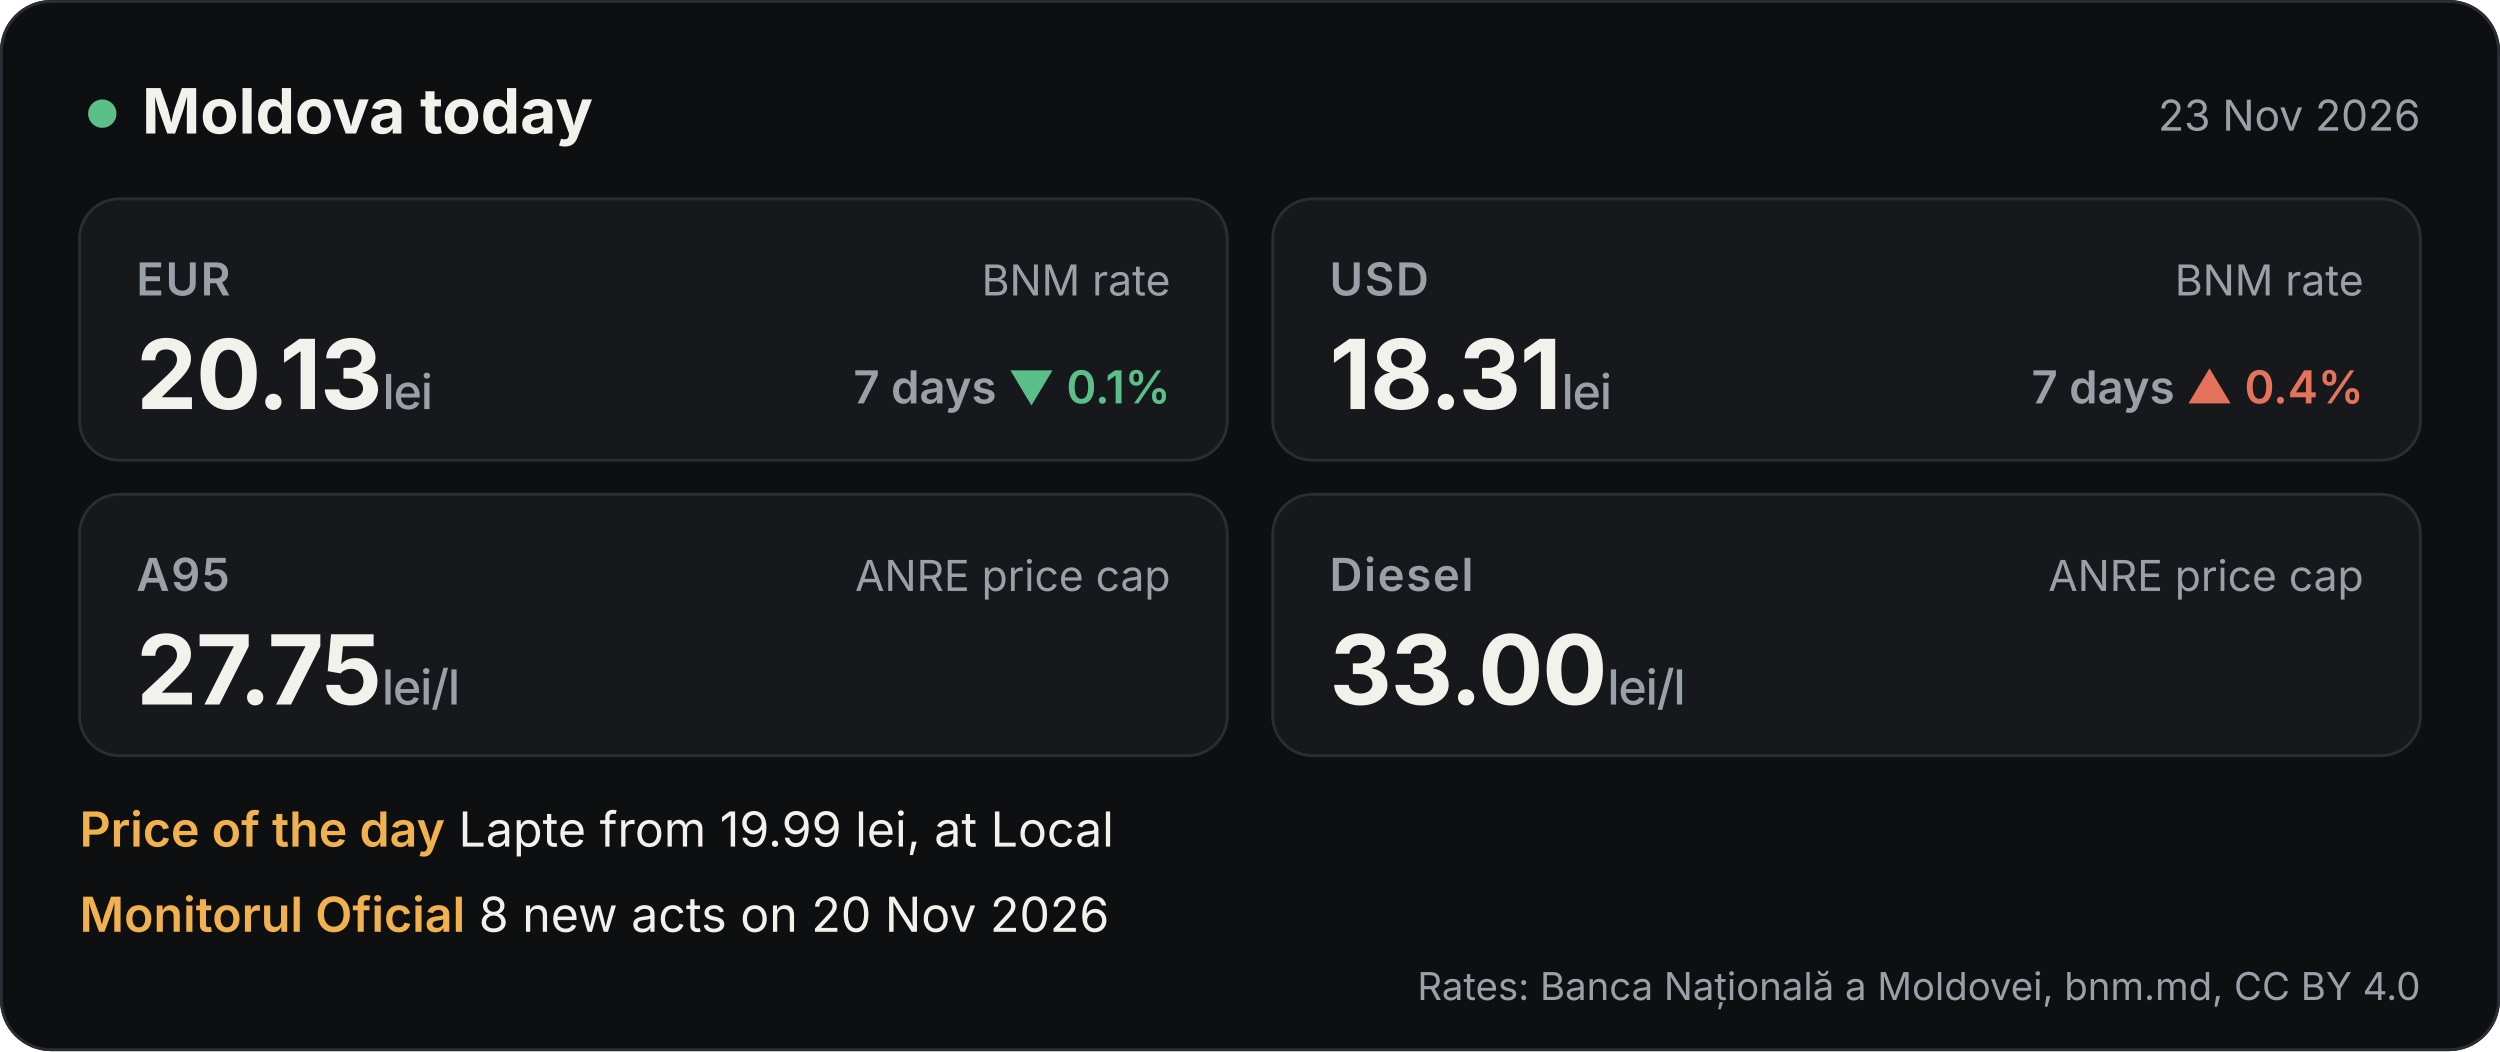
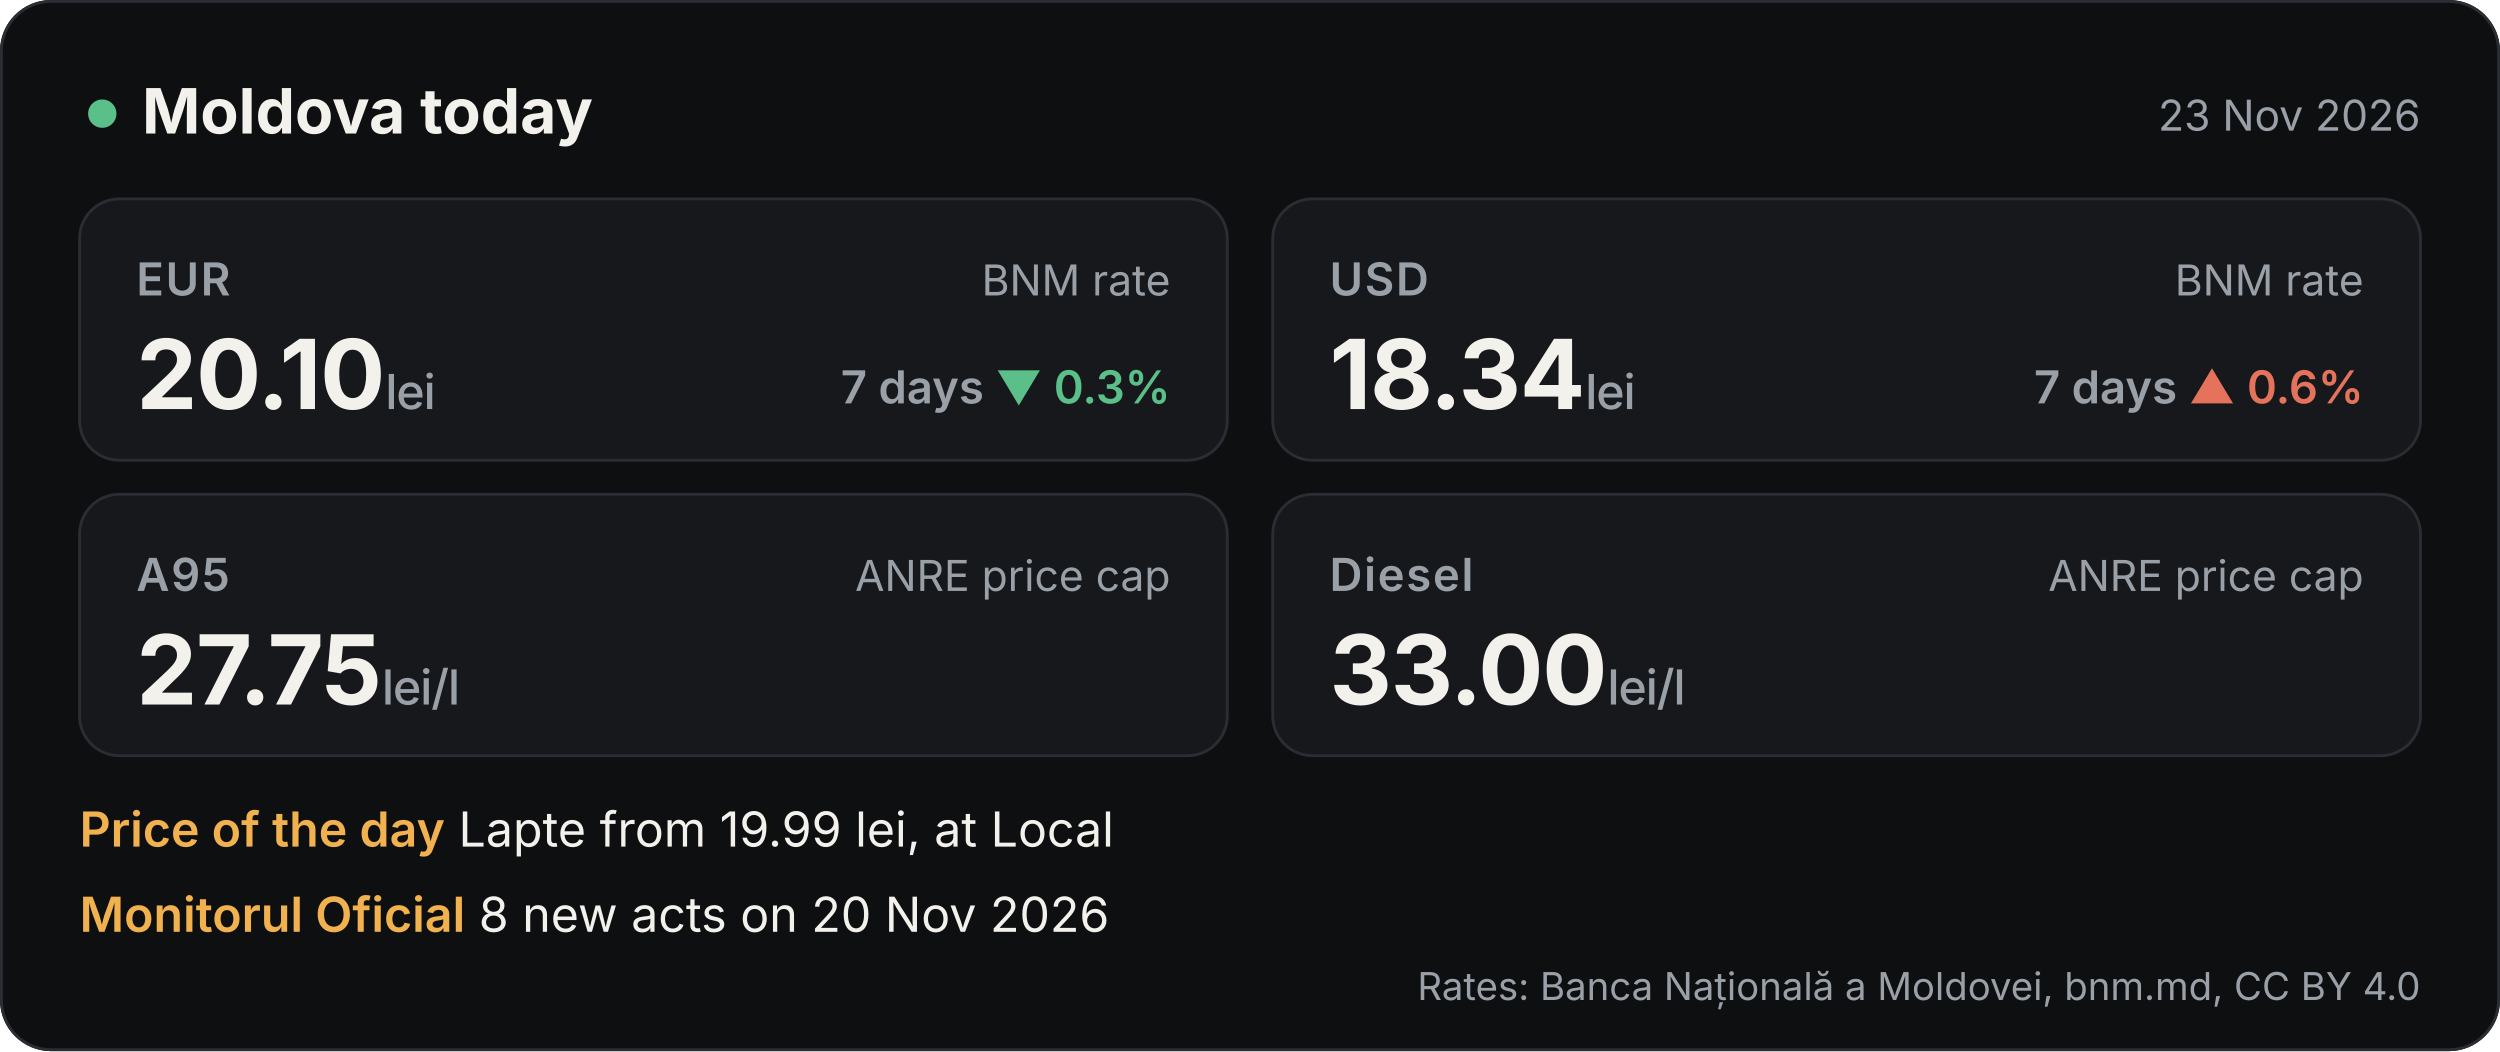
- <svg xmlns="http://www.w3.org/2000/svg" width="880" height="370" viewBox="0 0 880 370" role="img" aria-label="Moldova today: EUR 20.1267 lei, USD 18.307 lei">
+ <svg xmlns="http://www.w3.org/2000/svg" width="880" height="370" viewBox="0 0 880 370" role="img" aria-label="Moldova today: EUR 20.1014 lei, USD 18.3424 lei">
  <style>.h{font:700 22px -apple-system,BlinkMacSystemFont,'Segoe UI',Inter,Helvetica,Arial,sans-serif;fill:#F3F1EC}.d{font:400 15px -apple-system,BlinkMacSystemFont,'Segoe UI',Inter,Helvetica,Arial,sans-serif;fill:#9AA0A8}.k{font:600 16px -apple-system,BlinkMacSystemFont,'Segoe UI',Inter,Helvetica,Arial,sans-serif;fill:#9AA0A8;letter-spacing:.6px}.v{font:700 34px -apple-system,BlinkMacSystemFont,'Segoe UI',Inter,Helvetica,Arial,sans-serif;fill:#F3F1EC;letter-spacing:-.4px}.u{font:500 17px -apple-system,BlinkMacSystemFont,'Segoe UI',Inter,Helvetica,Arial,sans-serif;fill:#9AA0A8}.src{font:400 15px -apple-system,BlinkMacSystemFont,'Segoe UI',Inter,Helvetica,Arial,sans-serif;fill:#9AA0A8}.chg{font:600 16px -apple-system,BlinkMacSystemFont,'Segoe UI',Inter,Helvetica,Arial,sans-serif;fill:#9AA0A8}
.row{font:400 17px -apple-system,BlinkMacSystemFont,'Segoe UI',Inter,Helvetica,Arial,sans-serif;fill:#F3F1EC}.acc{fill:#F0B14E;font-weight:600}.foot{font:400 13.5px -apple-system,BlinkMacSystemFont,'Segoe UI',Inter,Helvetica,Arial,sans-serif;fill:#9AA0A8}.tile{animation:in .7s ease-out both}@keyframes in{from{opacity:0;transform:translateY(10px)}to{opacity:1;transform:none}}
.live{fill:#5BBF8A;animation:blink 2s infinite}@keyframes blink{50%{opacity:.25}}@media (prefers-reduced-motion:reduce){*{animation:none!important}}</style>
  <rect width="880" height="370" rx="18" fill="#0E0F11" />
  <rect x=".5" y=".5" width="879" height="369" rx="17.5" fill="none" stroke="#2A2D33" />
  <circle cx="36" cy="40" r="5" class="live" />
  <text x="50" y="47" class="h">Moldova today</text>
  <text x="852" y="46" class="d" text-anchor="end">23 Nov 2026</text>
  <g class="tile" style="animation-delay:0s">
    <rect x="28" y="70" width="404" height="92" rx="14" fill="#16181B" stroke="#2A2D33" />
    <text x="48" y="104" class="k">EUR</text>
-     <text x="48" y="144" class="v">20.13<tspan class="u"> lei</tspan>
+     <text x="48" y="144" class="v">20.10<tspan class="u"> lei</tspan>
    </text>
    <text x="412" y="104" class="src" text-anchor="end">BNM rate</text>
-     <text x="412" y="142" class="chg" text-anchor="end">7 days <tspan fill="#5BBF8A">▼ 0.1%</tspan>
+     <text x="412" y="142" class="chg" text-anchor="end">7 days <tspan fill="#5BBF8A">▼ 0.3%</tspan>
    </text>
  </g>
  <g class="tile" style="animation-delay:0.12s">
    <rect x="448" y="70" width="404" height="92" rx="14" fill="#16181B" stroke="#2A2D33" />
    <text x="468" y="104" class="k">USD</text>
-     <text x="468" y="144" class="v">18.31<tspan class="u"> lei</tspan>
+     <text x="468" y="144" class="v">18.34<tspan class="u"> lei</tspan>
    </text>
    <text x="832" y="104" class="src" text-anchor="end">BNM rate</text>
-     <text x="832" y="142" class="chg" text-anchor="end">7 days <tspan fill="#E5735B">▲ 0.4%</tspan>
+     <text x="832" y="142" class="chg" text-anchor="end">7 days <tspan fill="#E5735B">▲ 0.6%</tspan>
    </text>
  </g>
  <g class="tile" style="animation-delay:0.24s">
    <rect x="28" y="174" width="404" height="92" rx="14" fill="#16181B" stroke="#2A2D33" />
    <text x="48" y="208" class="k">A95</text>
    <text x="48" y="248" class="v">27.75<tspan class="u"> lei/l</tspan>
    </text>
    <text x="412" y="208" class="src" text-anchor="end">ANRE price cap</text>
  </g>
  <g class="tile" style="animation-delay:0.36s">
    <rect x="448" y="174" width="404" height="92" rx="14" fill="#16181B" stroke="#2A2D33" />
    <text x="468" y="208" class="k">Diesel</text>
    <text x="468" y="248" class="v">33.00<tspan class="u"> lei/l</tspan>
    </text>
    <text x="832" y="208" class="src" text-anchor="end">ANRE price cap</text>
  </g>
  <text x="28" y="298" class="row">
    <tspan class="acc">Price of the day</tspan>   Lapte from 19.99 lei, at Local</text>
  <text x="28" y="328" class="row">
    <tspan class="acc">Monitorul Oficial</tspan>   8 new acts on 20 Nov 2026</text>
  <text x="852" y="352" class="foot" text-anchor="end">Rates: Banca Națională a Moldovei, bnm.md, CC BY 4.0</text>
</svg>
